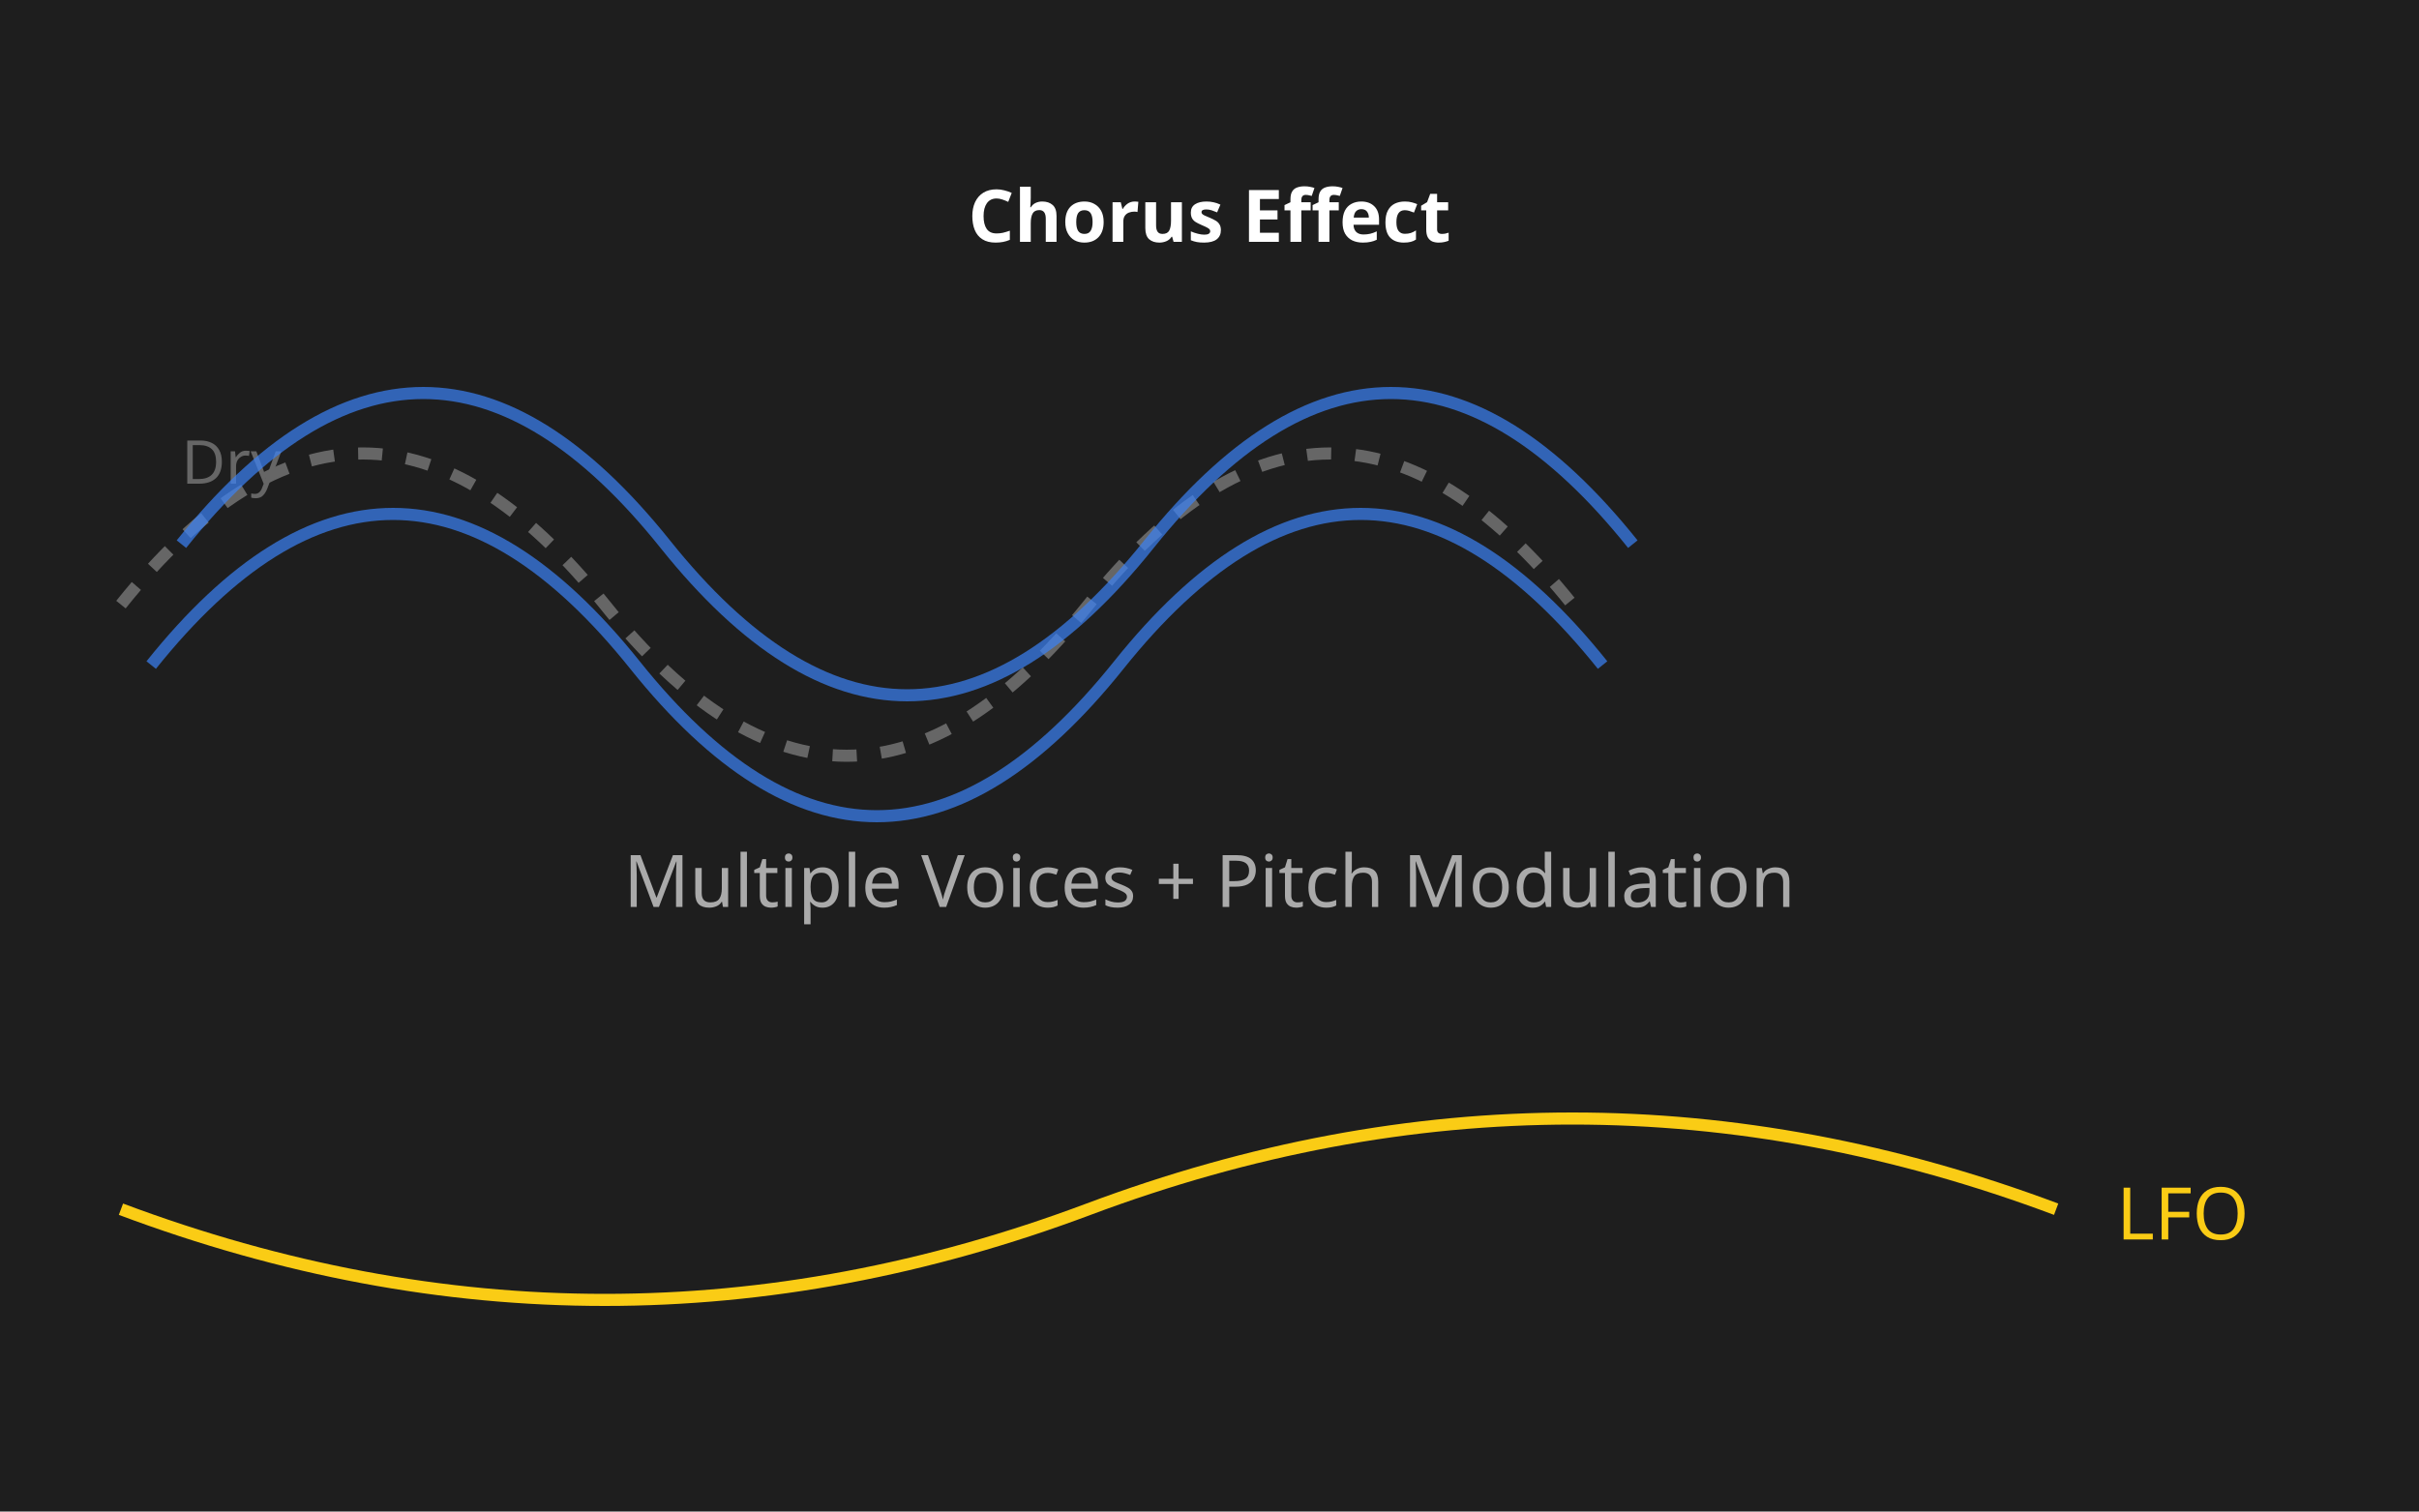
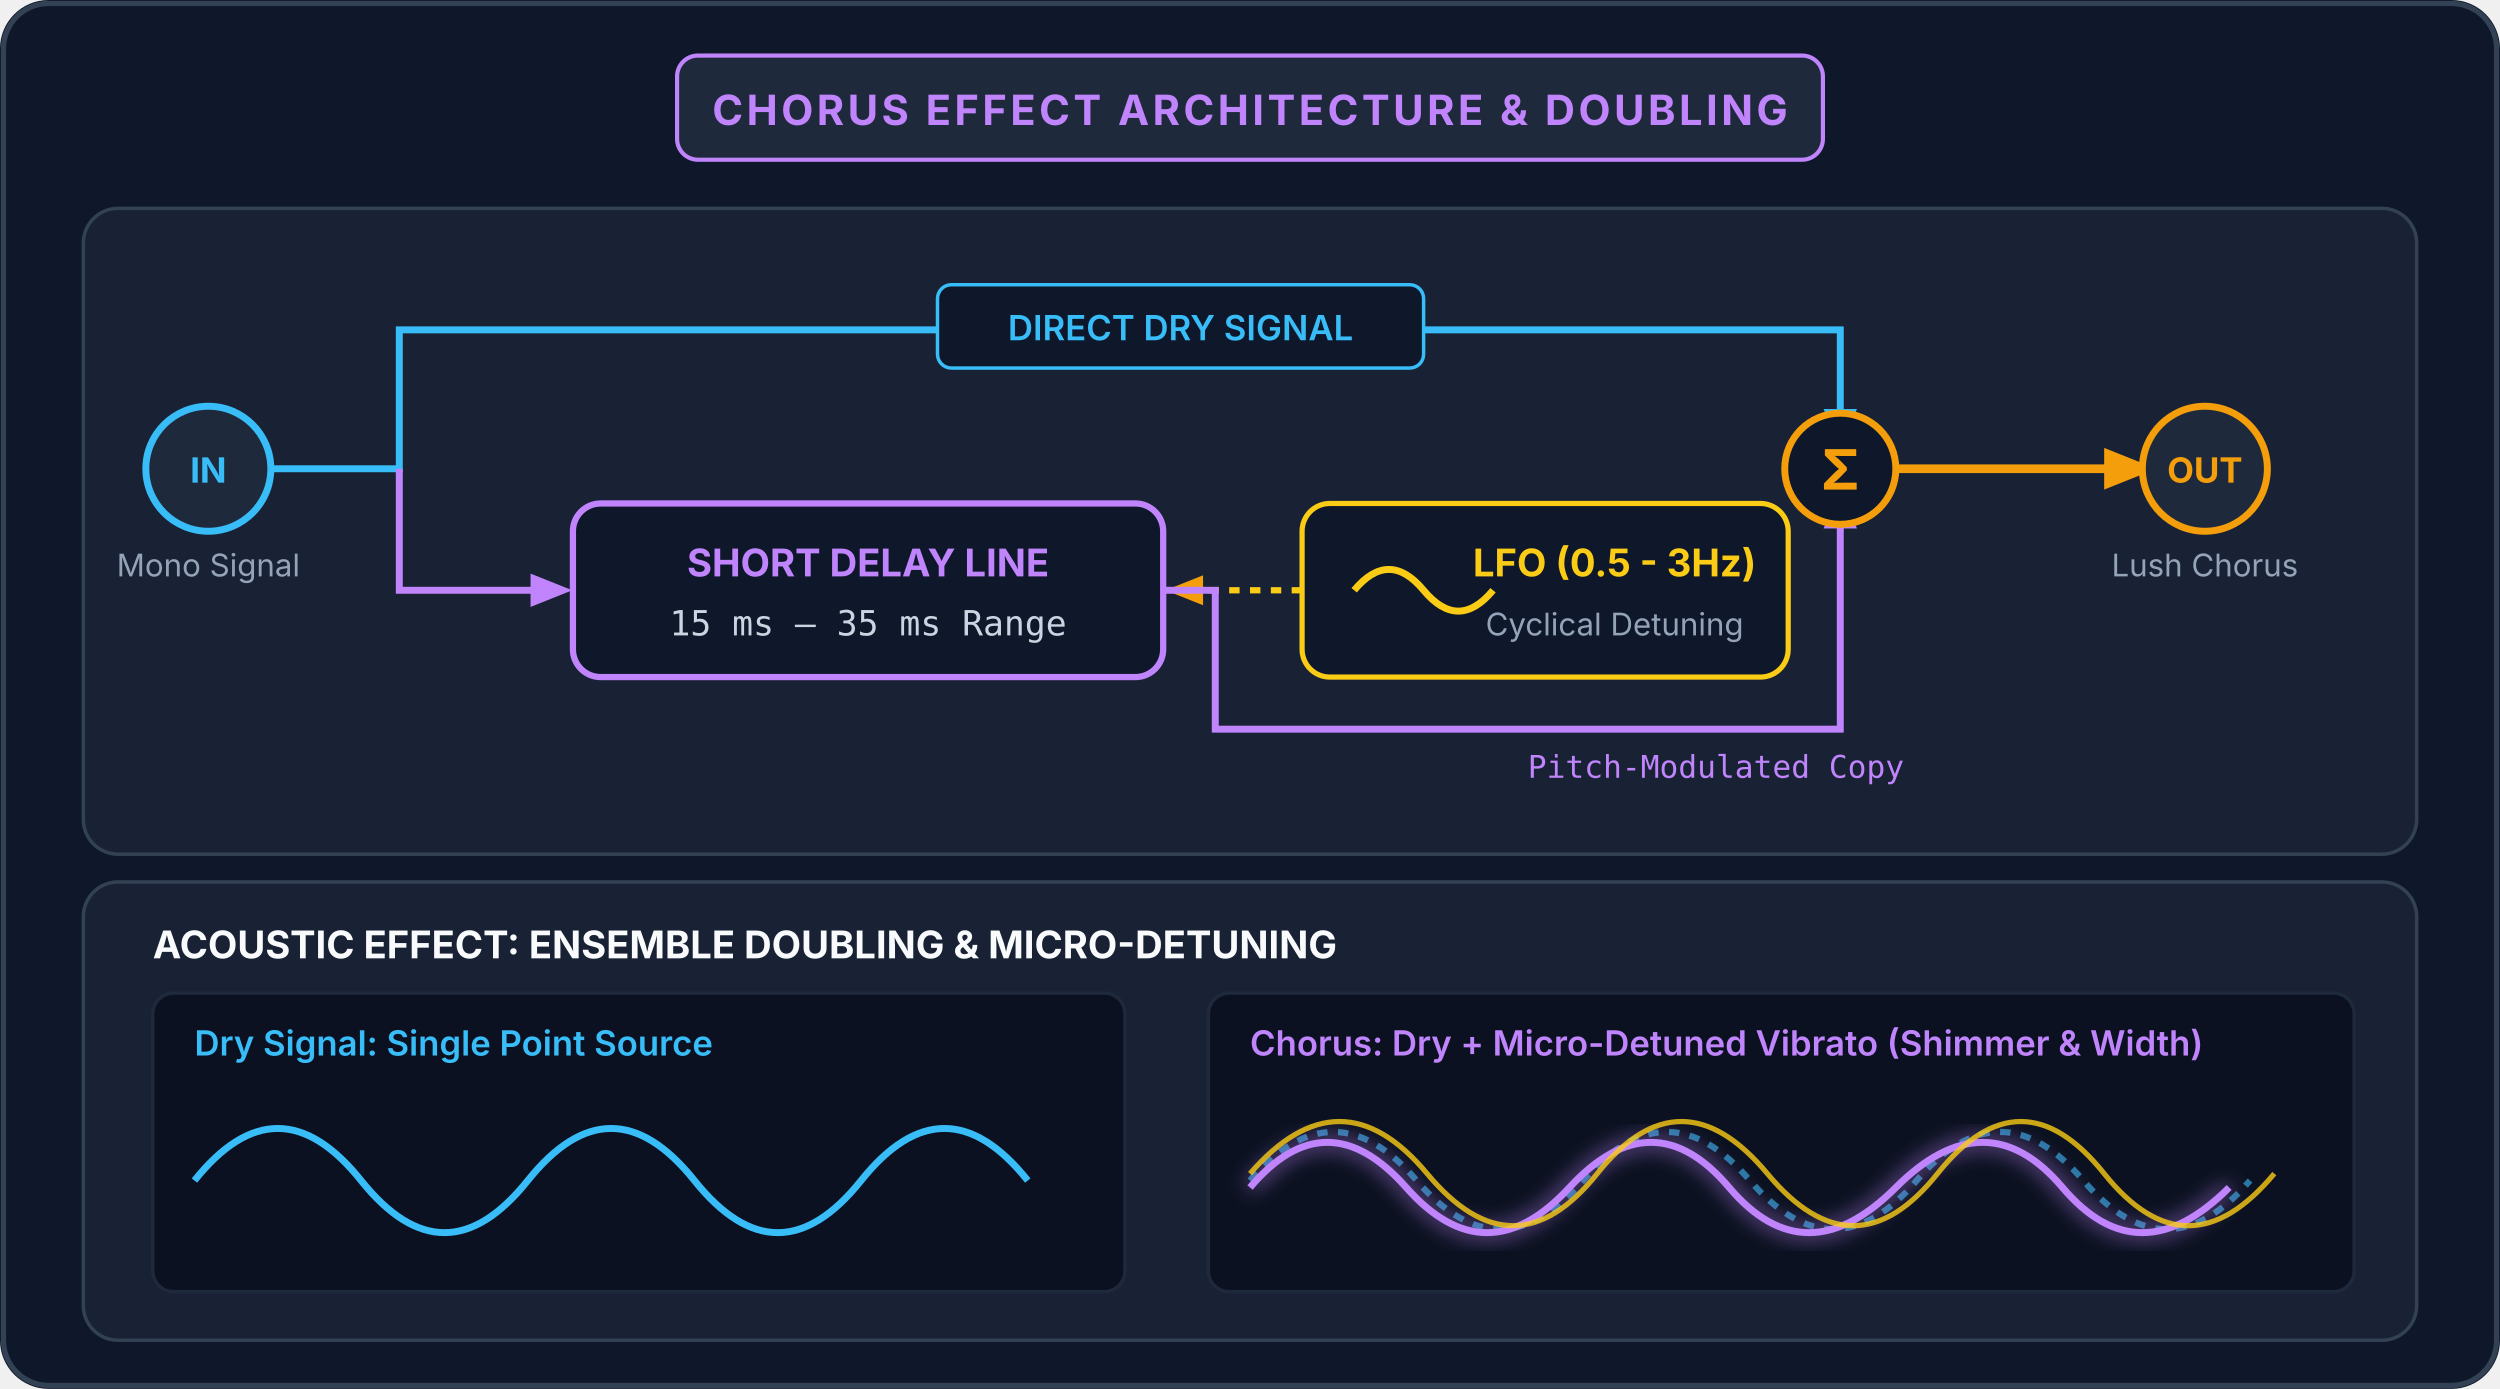
- <svg xmlns="http://www.w3.org/2000/svg" width="400" height="250">
-   <rect width="100%" height="100%" fill="#1e1e1e" />
-   <path d="M20,100 Q60,50 100,100 T180,100 T260,100" stroke="#666" stroke-width="2" fill="none" stroke-dasharray="4" />
-   <text x="30" y="80" fill="#666" font-family="sans-serif" font-size="10">Dry</text>
-   <path d="M25,110 Q65,60 105,110 T185,110 T265,110" stroke="#3b82f6" stroke-width="2" fill="none" opacity="0.7" />
-   <path d="M30,90 Q70,40 110,90 T190,90 T270,90" stroke="#3b82f6" stroke-width="2" fill="none" opacity="0.7" />
-   <path d="M20,200 Q100,230 180,200 T340,200" stroke="#facc15" stroke-width="2" fill="none" />
-   <text x="350" y="205" fill="#facc15" font-family="sans-serif">LFO</text>
-   <text x="200" y="40" text-anchor="middle" fill="#fff" font-family="sans-serif" font-weight="bold">Chorus Effect</text>
-   <text x="200" y="150" text-anchor="middle" fill="#aaa" font-family="sans-serif" font-size="12">Multiple Voices + Pitch Modulation</text>
+ <svg xmlns="http://www.w3.org/2000/svg" width="720" height="400" viewBox="0 0 720 400" fill="none">
+   <defs>
+     <filter id="glow-purple" x="-20%" y="-20%" width="140%" height="140%">
+       <feGaussianBlur stdDeviation="3" result="blur" />
+       <feMerge>
+         <feMergeNode in="blur" />
+         <feMergeNode in="SourceGraphic" />
+       </feMerge>
+     </filter>
+     <filter id="glow-blue" x="-20%" y="-20%" width="140%" height="140%">
+       <feGaussianBlur stdDeviation="3" result="blur" />
+       <feMerge>
+         <feMergeNode in="blur" />
+         <feMergeNode in="SourceGraphic" />
+       </feMerge>
+     </filter>
+     <marker id="arrow-blue" viewBox="0 0 10 10" refX="6" refY="5" markerWidth="6" markerHeight="6" orient="auto-start-reverse">
+       <path d="M 0 1 L 10 5 L 0 9 z" fill="#38bdf8" />
+     </marker>
+     <marker id="arrow-purple" viewBox="0 0 10 10" refX="6" refY="5" markerWidth="6" markerHeight="6" orient="auto-start-reverse">
+       <path d="M 0 1 L 10 5 L 0 9 z" fill="#c084fc" />
+     </marker>
+     <marker id="arrow-amber" viewBox="0 0 10 10" refX="6" refY="5" markerWidth="6" markerHeight="6" orient="auto-start-reverse">
+       <path d="M 0 1 L 10 5 L 0 9 z" fill="#f59e0b" />
+     </marker>
+   </defs>
+   <rect width="720" height="400" rx="14" fill="#0f172a" />
+   <rect x="1" y="1" width="718" height="398" rx="13" stroke="#334155" stroke-width="1.5" />
+   <rect x="195" y="16" width="330" height="30" rx="6" fill="#1e293b" stroke="#c084fc" stroke-width="1.2" />
+   <text x="360" y="36" fill="#c084fc" font-family="system-ui, -apple-system, sans-serif" font-size="12" font-weight="700" text-anchor="middle" letter-spacing="1">CHORUS EFFECT ARCHITECTURE &amp; DOUBLING</text>
+   <rect x="24" y="60" width="672" height="186" rx="10" fill="#182234" stroke="#334155" stroke-width="1" />
+   <circle cx="60" cy="135" r="18" fill="#1e293b" stroke="#38bdf8" stroke-width="2" />
+   <text x="60" y="139" fill="#38bdf8" font-family="system-ui, -apple-system, sans-serif" font-size="10" font-weight="700" text-anchor="middle">IN</text>
+   <text x="60" y="166" fill="#94a3b8" font-family="system-ui, -apple-system, sans-serif" font-size="9" text-anchor="middle">Mono Signal</text>
+   <path d="M 78 135 L 115 135 L 115 95 L 530 95 L 530 125" stroke="#38bdf8" stroke-width="2" fill="none" marker-end="url(#arrow-blue)" />
+   <rect x="270" y="82" width="140" height="24" rx="4" fill="#0f172a" stroke="#38bdf8" stroke-width="1" />
+   <text x="340" y="98" fill="#38bdf8" font-family="system-ui, -apple-system, sans-serif" font-size="10" font-weight="600" text-anchor="middle">DIRECT DRY SIGNAL</text>
+   <path d="M 115 135 L 115 170 L 160 170" stroke="#c084fc" stroke-width="2" fill="none" marker-end="url(#arrow-purple)" />
+   <rect x="165" y="145" width="170" height="50" rx="8" fill="#0f172a" stroke="#c084fc" stroke-width="1.8" />
+   <text x="250" y="166" fill="#c084fc" font-family="system-ui, -apple-system, sans-serif" font-size="11" font-weight="700" text-anchor="middle">SHORT DELAY LINE</text>
+   <text x="250" y="183" fill="#cbd5e1" font-family="monospace" font-size="10" text-anchor="middle">15 ms – 35 ms Range</text>
+   <rect x="375" y="145" width="140" height="50" rx="8" fill="#0f172a" stroke="#facc15" stroke-width="1.5" />
+   <path d="M 390 170 Q 400 158 410 170 T 430 170" stroke="#facc15" stroke-width="2" fill="none" />
+   <text x="465" y="166" fill="#facc15" font-family="system-ui, -apple-system, sans-serif" font-size="11" font-weight="700" text-anchor="middle">LFO (0.5 - 3Hz)</text>
+   <text x="465" y="183" fill="#94a3b8" font-family="system-ui, -apple-system, sans-serif" font-size="9" text-anchor="middle">Cyclical Detuning</text>
+   <path d="M 375 170 L 340 170" stroke="#facc15" stroke-width="1.8" stroke-dasharray="3 3" marker-end="url(#arrow-amber)" />
+   <path d="M 335 170 L 350 170 L 350 210 L 530 210 L 530 145" stroke="#c084fc" stroke-width="2" fill="none" marker-end="url(#arrow-purple)" />
+   <text x="440" y="224" fill="#c084fc" font-family="monospace" font-size="9">Pitch-Modulated Copy</text>
+   <circle cx="530" cy="135" r="16" fill="#0f172a" stroke="#f59e0b" stroke-width="2" />
+   <text x="530" y="141" fill="#f59e0b" font-family="system-ui, -apple-system, sans-serif" font-size="16" font-weight="700" text-anchor="middle">Σ</text>
+   <line x1="546" y1="135" x2="615" y2="135" stroke="#f59e0b" stroke-width="2.5" marker-end="url(#arrow-amber)" />
+   <circle cx="635" cy="135" r="18" fill="#1e293b" stroke="#f59e0b" stroke-width="2" />
+   <text x="635" y="139" fill="#f59e0b" font-family="system-ui, -apple-system, sans-serif" font-size="10" font-weight="700" text-anchor="middle">OUT</text>
+   <text x="635" y="166" fill="#94a3b8" font-family="system-ui, -apple-system, sans-serif" font-size="9" text-anchor="middle">Lush Chorus</text>
+   <rect x="24" y="254" width="672" height="132" rx="10" fill="#182234" stroke="#334155" stroke-width="1" />
+   <text x="44" y="276" fill="#f8fafc" font-family="system-ui, -apple-system, sans-serif" font-size="11" font-weight="700">ACOUSTIC EFFECT: ENSEMBLE DOUBLING &amp; MICRO-DETUNING</text>
+   <rect x="44" y="286" width="280" height="86" rx="6" fill="#0b1120" stroke="#1e293b" stroke-width="1" />
+   <text x="56" y="304" fill="#38bdf8" font-family="system-ui, -apple-system, sans-serif" font-size="10" font-weight="600">Dry Signal: Single Point Source</text>
+   <path d="M 56 340 Q 80 310 104 340 T 152 340 T 200 340 T 248 340 T 296 340" stroke="#38bdf8" stroke-width="2" fill="none" />
+   <rect x="348" y="286" width="330" height="86" rx="6" fill="#0b1120" stroke="#1e293b" stroke-width="1" />
+   <text x="360" y="304" fill="#c084fc" font-family="system-ui, -apple-system, sans-serif" font-size="10" font-weight="600">Chorus: Dry + Micro-Detuned Vibrato (Shimmer &amp; Width)</text>
+   <path d="M 360 340 Q 384 312 408 340 T 456 340 T 504 340 T 552 340 T 600 340 T 648 340" stroke="#38bdf8" stroke-width="1.8" fill="none" opacity="0.6" stroke-dasharray="3 3" />
+   <path d="M 360 342 Q 382 316 405 342 T 452 342 T 498 342 T 546 342 T 594 342 T 642 342" stroke="#c084fc" stroke-width="2" fill="none" filter="url(#glow-purple)" />
+   <path d="M 360 338 Q 386 308 411 338 T 460 338 T 509 338 T 558 338 T 606 338 T 655 338" stroke="#facc15" stroke-width="1.5" fill="none" opacity="0.8" />
</svg>
